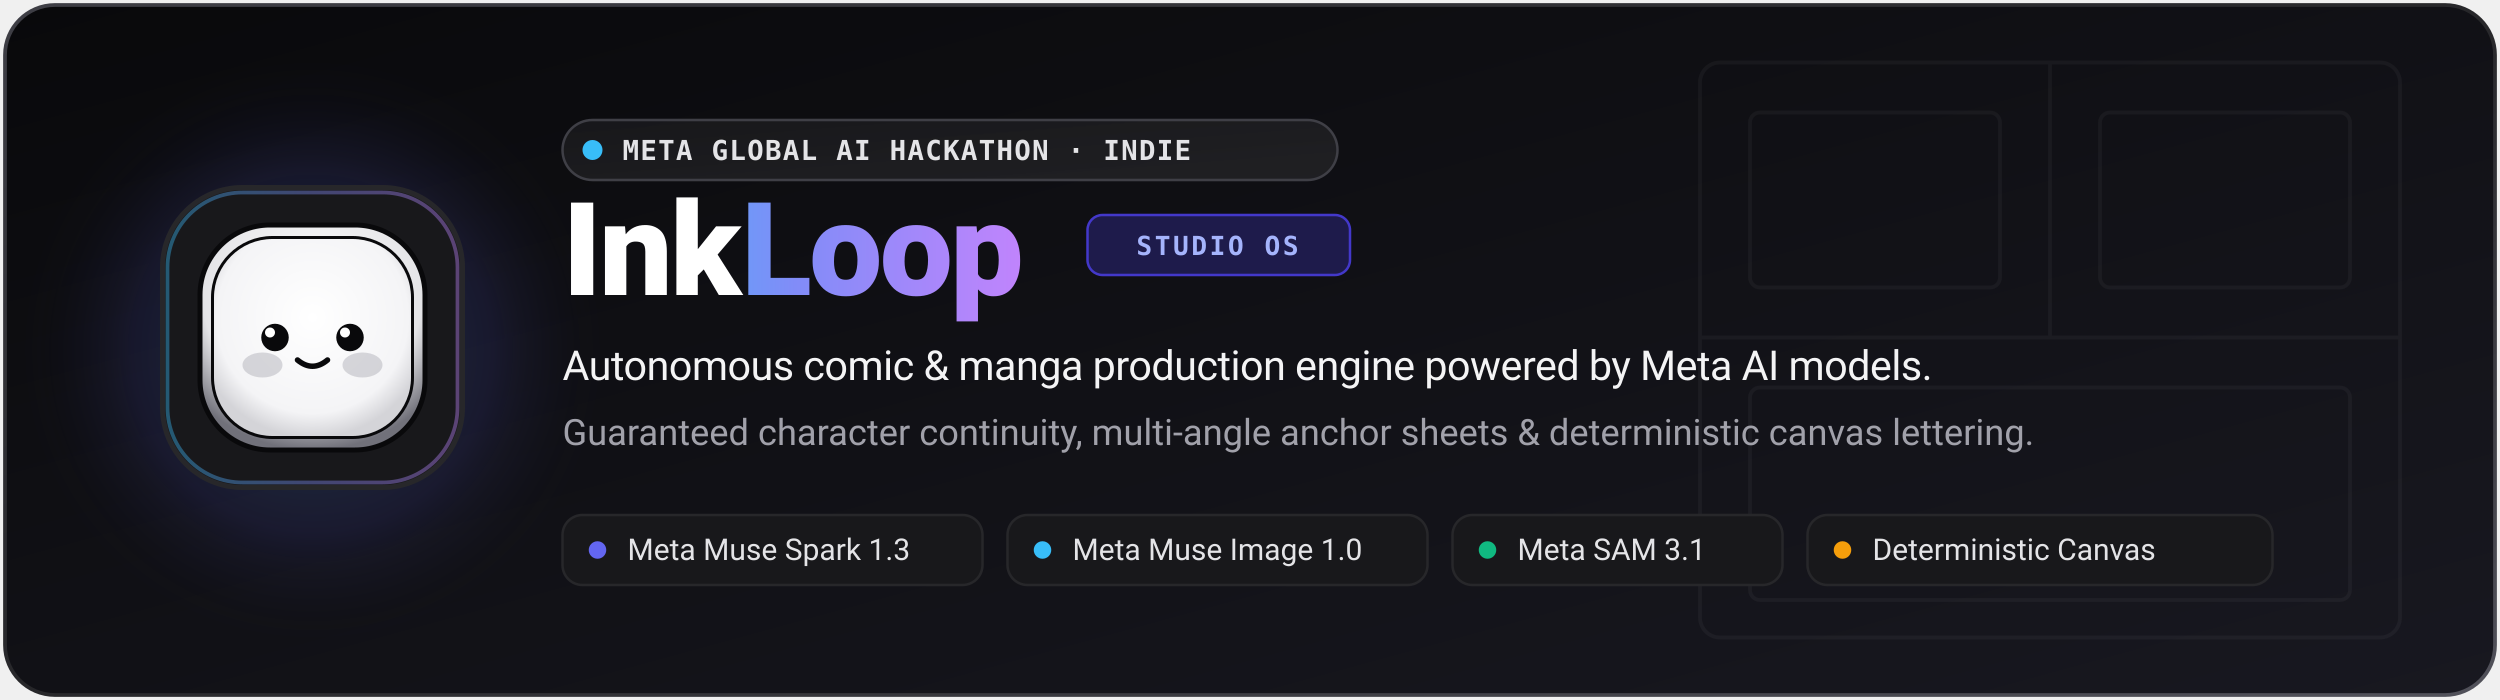
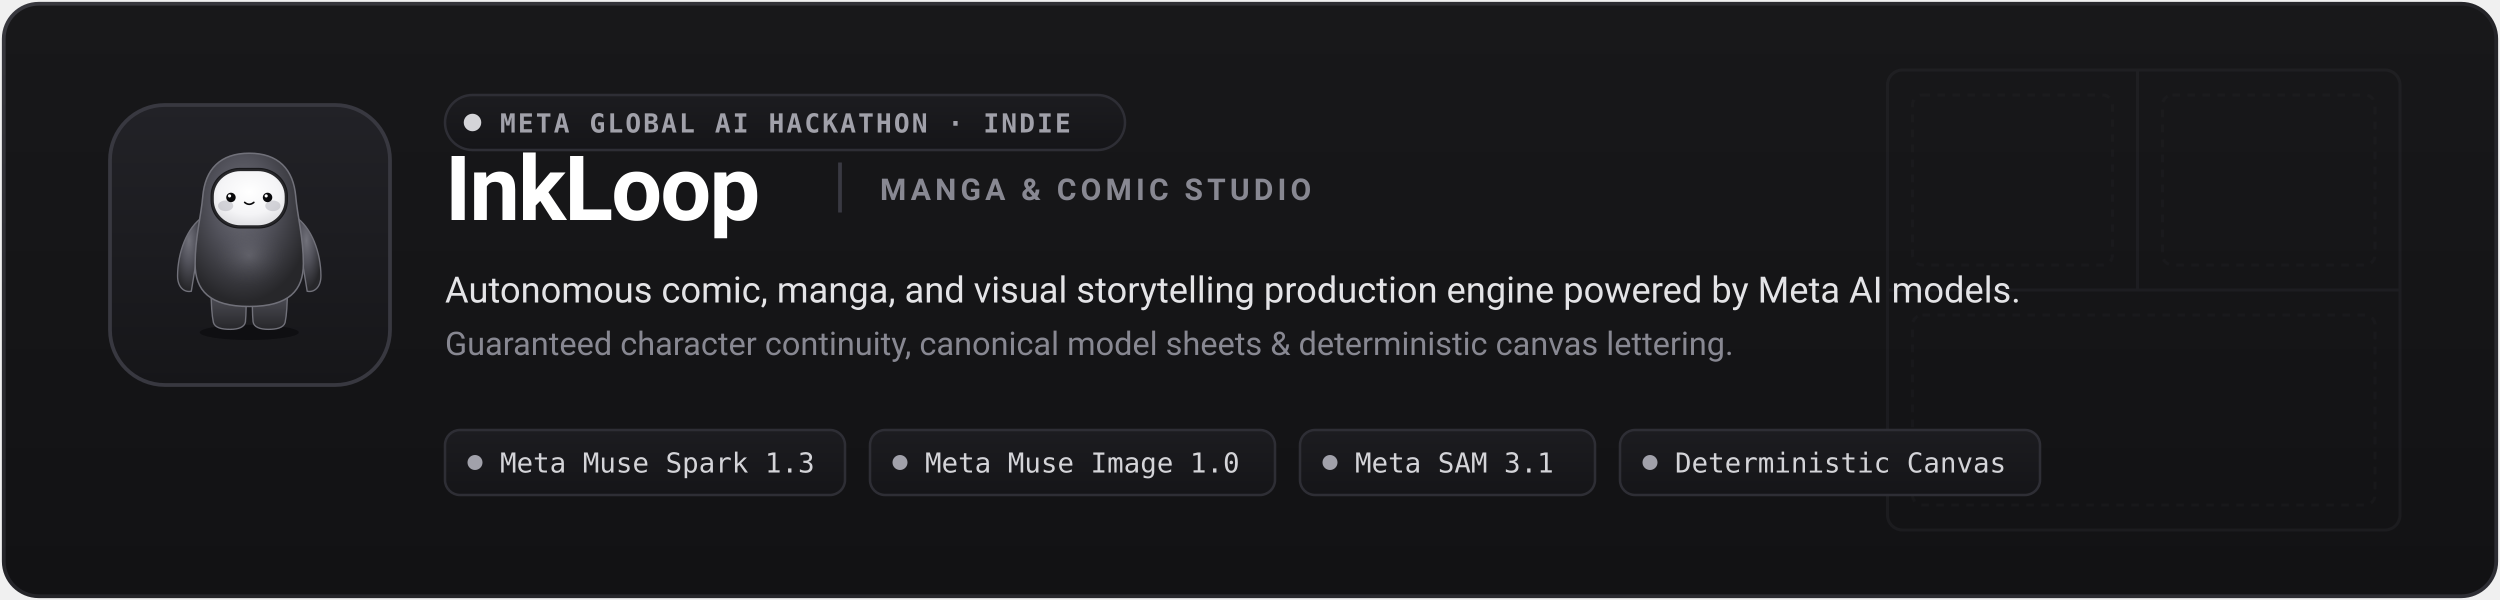
- <svg xmlns="http://www.w3.org/2000/svg" viewBox="0 0 1000 280" width="1000" height="280">
+ <svg xmlns="http://www.w3.org/2000/svg" viewBox="0 0 1000 240" width="1000" height="240">
  <defs>
-     <linearGradient id="bg-grad" x1="0%" y1="0%" x2="100%" y2="100%">
-       <stop offset="0%" stop-color="#09090B" />
-       <stop offset="50%" stop-color="#111116" />
-       <stop offset="100%" stop-color="#181820" />
+     <linearGradient id="studio-bg" x1="0%" y1="0%" x2="0%" y2="100%">
+       <stop offset="0%" stop-color="#18181A" />
+       <stop offset="100%" stop-color="#121214" />
    </linearGradient>
-     <linearGradient id="border-grad" x1="0%" y1="0%" x2="100%" y2="100%">
-       <stop offset="0%" stop-color="#3F3F46" />
-       <stop offset="50%" stop-color="#27272A" />
-       <stop offset="100%" stop-color="#52525B" />
+     <linearGradient id="studio-border" x1="0%" y1="0%" x2="100%" y2="100%">
+       <stop offset="0%" stop-color="#38383E" />
+       <stop offset="50%" stop-color="#242428" />
+       <stop offset="100%" stop-color="#2E2E34" />
    </linearGradient>
-     <radialGradient id="aura-glow" cx="50%" cy="50%" r="50%">
-       <stop offset="0%" stop-color="#38BDF8" stop-opacity="0.25" />
-       <stop offset="60%" stop-color="#6366F1" stop-opacity="0.12" />
-       <stop offset="100%" stop-color="#09090B" stop-opacity="0" />
+     <linearGradient id="logo-box-bg" x1="0%" y1="0%" x2="0%" y2="100%">
+       <stop offset="0%" stop-color="#222227" />
+       <stop offset="100%" stop-color="#161619" />
+     </linearGradient>
+     <radialGradient id="char-hood-grad" cx="44%" cy="32%" r="65%">
+       <stop offset="0%" stop-color="#71717A" />
+       <stop offset="45%" stop-color="#52525B" />
+       <stop offset="100%" stop-color="#27272A" />
    </radialGradient>
-     <linearGradient id="title-grad" x1="0%" y1="0%" x2="100%" y2="0%">
-       <stop offset="0%" stop-color="#38BDF8" />
-       <stop offset="50%" stop-color="#818CF8" />
-       <stop offset="100%" stop-color="#C084FC" />
+     <radialGradient id="char-face-grad" cx="50%" cy="38%" r="60%">
+       <stop offset="0%" stop-color="#FFFFFF" />
+       <stop offset="70%" stop-color="#F4F4F6" />
+       <stop offset="100%" stop-color="#E4E4E7" />
+     </radialGradient>
+     <radialGradient id="char-belly-glow" cx="50%" cy="42%" r="48%">
+       <stop offset="0%" stop-color="#A1A1AA" stop-opacity="0.25" />
+       <stop offset="100%" stop-color="#52525B" stop-opacity="0" />
+     </radialGradient>
+     <linearGradient id="char-leg-grad" x1="50%" y1="0%" x2="50%" y2="100%">
+       <stop offset="0%" stop-color="#52525B" />
+       <stop offset="100%" stop-color="#27272A" />
    </linearGradient>
-     <linearGradient id="badge-bg" x1="0%" y1="0%" x2="100%" y2="100%">
-       <stop offset="0%" stop-color="#18181B" stop-opacity="0.9" />
-       <stop offset="100%" stop-color="#27272A" stop-opacity="0.7" />
+     <linearGradient id="badge-bg" x1="0%" y1="0%" x2="0%" y2="100%">
+       <stop offset="0%" stop-color="#1C1C20" />
+       <stop offset="100%" stop-color="#151518" />
    </linearGradient>
-     <radialGradient id="emblem-rim" cx="50%" cy="30%" r="70%">
-       <stop offset="0%" stop-color="#FFFFFF" />
-       <stop offset="70%" stop-color="#E4E4E7" />
-       <stop offset="100%" stop-color="#71717A" />
-     </radialGradient>
-     <radialGradient id="emblem-face" cx="50%" cy="40%" r="60%">
-       <stop offset="0%" stop-color="#FFFFFF" />
-       <stop offset="80%" stop-color="#F4F4F6" />
-       <stop offset="100%" stop-color="#D4D4D8" />
-     </radialGradient>
  </defs>
-   <style>
-     .title-font { font-family: -apple-system, BlinkMacSystemFont, 'Segoe UI', Roboto, Helvetica, Arial, sans-serif; font-weight: 800; }
-     .body-font { font-family: -apple-system, BlinkMacSystemFont, 'Segoe UI', Roboto, Helvetica, Arial, sans-serif; font-weight: 400; }
-     .mono-font { font-family: ui-monospace, SFMono-Regular, Menlo, Monaco, Consolas, monospace; }
-   </style>
-   <rect x="2" y="2" width="996" height="276" rx="20" fill="url(#bg-grad)" stroke="url(#border-grad)" stroke-width="1.5" />
-   <g opacity="0.04" stroke="#FFFFFF" stroke-width="1.5" fill="none">
-     <rect x="680" y="25" width="280" height="230" rx="8" />
-     <line x1="680" y1="135" x2="960" y2="135" />
-     <line x1="820" y1="25" x2="820" y2="135" />
-     <rect x="700" y="45" width="100" height="70" rx="4" />
-     <rect x="840" y="45" width="100" height="70" rx="4" />
-     <rect x="700" y="155" width="240" height="85" rx="4" />
+   <rect x="1.5" y="1.5" width="997" height="237" rx="14" fill="url(#studio-bg)" stroke="url(#studio-border)" stroke-width="1.5" />
+   <g opacity="0.18" stroke="#44444C" stroke-width="1.2" fill="none">
+     <rect x="755" y="28" width="205" height="184" rx="6" />
+     <line x1="755" y1="116" x2="960" y2="116" />
+     <line x1="855" y1="28" x2="855" y2="116" />
+     <rect x="765" y="38" width="80" height="68" rx="4" stroke="#2B2B32" stroke-dasharray="3 3" />
+     <rect x="865" y="38" width="85" height="68" rx="4" stroke="#2B2B32" stroke-dasharray="3 3" />
+     <rect x="765" y="126" width="185" height="76" rx="4" stroke="#2B2B32" stroke-dasharray="3 3" />
  </g>
-   <circle cx="125" cy="140" r="120" fill="url(#aura-glow)" />
-   <g transform="translate(65, 75)">
-     <rect x="0" y="0" width="120" height="120" rx="32" fill="#18181B" stroke="#27272A" stroke-width="2" />
-     <rect x="2" y="2" width="116" height="116" rx="30" fill="none" stroke="url(#title-grad)" stroke-width="1.5" stroke-opacity="0.4" />
-     <rect x="15" y="15" width="90" height="90" rx="28" fill="url(#emblem-rim)" stroke="#09090B" stroke-width="2" />
-     <rect x="20" y="20" width="80" height="80" rx="24" fill="url(#emblem-face)" stroke="#09090B" stroke-width="1.2" />
-     <ellipse cx="40" cy="71" rx="8" ry="5" fill="#A1A1AA" opacity="0.4" />
-     <ellipse cx="80" cy="71" rx="8" ry="5" fill="#A1A1AA" opacity="0.4" />
-     <circle cx="45" cy="60" r="5.5" fill="#09090B" />
-     <circle cx="43" cy="58" r="2" fill="#FFFFFF" />
-     <circle cx="75" cy="60" r="5.5" fill="#09090B" />
-     <circle cx="73" cy="58" r="2" fill="#FFFFFF" />
-     <path d="M 54 69 Q 60 74 66 69" fill="none" stroke="#09090B" stroke-width="2.2" stroke-linecap="round" />
+   <g transform="translate(44, 42)">
+     <rect x="0" y="0" width="112" height="112" rx="22" fill="url(#logo-box-bg)" stroke="#383840" stroke-width="1.5" />
+     <g transform="translate(13, 8) scale(0.305)">
+       <ellipse cx="140" cy="272" rx="65" ry="10" fill="#09090B" opacity="0.6" />
+       <path d="M 90 218 C 90 234, 91 250, 93 259 C 95 266, 104 268, 115 268 C 126 268, 134 265, 135 258 C 136 248, 136 232, 136 224 Z" fill="url(#char-leg-grad)" stroke="#71717A" stroke-width="1.8" stroke-linejoin="round" />
+       <path d="M 144 224 C 144 232, 144 248, 145 258 C 146 265, 154 268, 165 268 C 176 268, 185 266, 187 259 C 189 250, 190 234, 190 218 Z" fill="url(#char-leg-grad)" stroke="#71717A" stroke-width="1.8" stroke-linejoin="round" />
+       <path d="M 80 120 C 58 134, 46 168, 46 198 C 46 213, 55 220, 64 218 Z" fill="url(#char-hood-grad)" stroke="#71717A" stroke-width="1.8" />
+       <path d="M 200 120 C 222 134, 234 168, 234 198 C 234 213, 225 220, 216 218 Z" fill="url(#char-hood-grad)" stroke="#71717A" stroke-width="1.8" />
+       <path d="M 140 37 C 178 37, 198 58, 201 94 C 203 118, 211 148, 211 182 C 211 217, 192 238, 140 238 C 88 238, 69 217, 69 182 C 69 148, 77 118, 79 94 C 82 58, 102 37, 140 37 Z" fill="url(#char-hood-grad)" stroke="#71717A" stroke-width="2" stroke-linejoin="round" />
+       <ellipse cx="140" cy="178" rx="48" ry="42" fill="url(#char-belly-glow)" />
+       <rect x="90" y="57" width="100" height="78" rx="38" ry="36" fill="#27272A" stroke="#18181B" stroke-width="1.6" />
+       <rect x="93.5" y="60.5" width="93" height="71" rx="35" ry="33" fill="url(#char-face-grad)" />
+       <ellipse cx="109" cy="106" rx="10" ry="7" fill="#A1A1AA" opacity="0.4" />
+       <ellipse cx="171" cy="106" rx="10" ry="7" fill="#A1A1AA" opacity="0.4" />
+       <circle cx="116" cy="95" r="6.2" fill="#09090B" />
+       <circle cx="114.2" cy="93" r="2.1" fill="#FFFFFF" />
+       <circle cx="164" cy="95" r="6.2" fill="#09090B" />
+       <circle cx="162.2" cy="93" r="2.1" fill="#FFFFFF" />
+       <path d="M 134 101.5 Q 140 106.5 146 101.5" fill="none" stroke="#09090B" stroke-width="2.2" stroke-linecap="round" />
+     </g>
  </g>
-   <g transform="translate(225, 0)">
-     <g transform="translate(0, 48)">
-       <rect x="0" y="0" width="310" height="24" rx="12" fill="url(#badge-bg)" stroke="#3F3F46" stroke-width="1" />
-       <circle cx="12" cy="12" r="4" fill="#38BDF8" />
-       <text x="24" y="16" class="mono-font" font-size="11" font-weight="600" fill="#E4E4E7" letter-spacing="0.5">META GLOBAL AI HACKATHON · INDIE</text>
+   <g transform="translate(178, 38)">
+     <g transform="translate(0, 0)">
+       <rect x="0" y="0" width="272" height="22" rx="11" fill="url(#badge-bg)" stroke="#2E2E35" stroke-width="1" />
+       <circle cx="11" cy="11" r="3.5" fill="#D4D4D8" />
+       <text x="22" y="15" font-family="ui-monospace, SFMono-Regular, Menlo, Monaco, Consolas, monospace" font-size="10.5" font-weight="600" fill="#A1A1AA" letter-spacing="0.08em">META GLOBAL AI HACKATHON · INDIE</text>
    </g>
-     <text x="0" y="118" class="title-font" font-size="52" fill="#FFFFFF" letter-spacing="-1">
-       Ink<tspan fill="url(#title-grad)">Loop</tspan>
-     </text>
-     <g transform="translate(210, 86)">
-       <rect x="0" y="0" width="105" height="24" rx="6" fill="#1E1B4B" stroke="#4338CA" stroke-width="1" />
-       <text x="52" y="16" class="mono-font" font-size="10.5" font-weight="700" fill="#A5B4FC" text-anchor="middle" letter-spacing="1">STUDIO OS</text>
+     <g transform="translate(0, 50)">
+       <text x="0" y="0" font-family="'Segoe UI', -apple-system, BlinkMacSystemFont, Roboto, sans-serif" font-size="36" font-weight="700" fill="#FFFFFF" letter-spacing="-0.02em">InkLoop</text>
+       <line x1="158" y1="-23" x2="158" y2="-3" stroke="#393942" stroke-width="1.5" />
+       <text x="174" y="-8" font-family="'Segoe UI', -apple-system, BlinkMacSystemFont, Roboto, sans-serif" font-size="12" font-weight="600" fill="#888892" letter-spacing="0.14em">MANGA &amp; COMIC STUDIO</text>
    </g>
-     <text x="0" y="152" class="body-font" font-size="16.5" font-weight="500" fill="#F4F4F5" letter-spacing="-0.2">
-       Autonomous comic &amp; manga production engine powered by Meta AI models.
-     </text>
-     <text x="0" y="178" class="body-font" font-size="14.5" fill="#A1A1AA">
-       Guaranteed character continuity, multi-angle anchor sheets &amp; deterministic canvas lettering.
-     </text>
-     <g transform="translate(0, 206)">
+     <g transform="translate(0, 83)">
+       <text x="0" y="0" font-family="'Segoe UI', -apple-system, BlinkMacSystemFont, Roboto, sans-serif" font-size="14.5" font-weight="400" fill="#E4E4E7">Autonomous comic, manga, and visual storytelling production engine powered by Meta AI models.</text>
+       <text x="0" y="21" font-family="'Segoe UI', -apple-system, BlinkMacSystemFont, Roboto, sans-serif" font-size="13" font-weight="400" fill="#888892">Guaranteed character continuity, canonical model sheets &amp; deterministic canvas lettering.</text>
+     </g>
+     <g transform="translate(0, 134)">
      <g transform="translate(0, 0)">
-         <rect x="0" y="0" width="168" height="28" rx="8" fill="#18181B" stroke="#27272A" stroke-width="1" />
-         <circle cx="14" cy="14" r="3.5" fill="#6366F1" />
-         <text x="26" y="18" class="body-font" font-size="12" font-weight="600" fill="#E4E4E7">Meta Muse Spark 1.3</text>
+         <rect x="0" y="0" width="160" height="26" rx="6" fill="url(#badge-bg)" stroke="#2E2E35" stroke-width="1" />
+         <circle cx="12" cy="13" r="3" fill="#A1A1AA" />
+         <text x="22" y="17" font-family="ui-monospace, SFMono-Regular, Menlo, Monaco, Consolas, monospace" font-size="11" font-weight="500" fill="#D4D4D8">Meta Muse Spark 1.3</text>
      </g>
-       <g transform="translate(178, 0)">
-         <rect x="0" y="0" width="168" height="28" rx="8" fill="#18181B" stroke="#27272A" stroke-width="1" />
-         <circle cx="14" cy="14" r="3.5" fill="#38BDF8" />
-         <text x="26" y="18" class="body-font" font-size="12" font-weight="600" fill="#E4E4E7">Meta Muse Image 1.0</text>
+       <g transform="translate(170, 0)">
+         <rect x="0" y="0" width="162" height="26" rx="6" fill="url(#badge-bg)" stroke="#2E2E35" stroke-width="1" />
+         <circle cx="12" cy="13" r="3" fill="#A1A1AA" />
+         <text x="22" y="17" font-family="ui-monospace, SFMono-Regular, Menlo, Monaco, Consolas, monospace" font-size="11" font-weight="500" fill="#D4D4D8">Meta Muse Image 1.0</text>
      </g>
-       <g transform="translate(356, 0)">
-         <rect x="0" y="0" width="132" height="28" rx="8" fill="#18181B" stroke="#27272A" stroke-width="1" />
-         <circle cx="14" cy="14" r="3.5" fill="#10B981" />
-         <text x="26" y="18" class="body-font" font-size="12" font-weight="600" fill="#E4E4E7">Meta SAM 3.1</text>
+       <g transform="translate(342, 0)">
+         <rect x="0" y="0" width="118" height="26" rx="6" fill="url(#badge-bg)" stroke="#2E2E35" stroke-width="1" />
+         <circle cx="12" cy="13" r="3" fill="#A1A1AA" />
+         <text x="22" y="17" font-family="ui-monospace, SFMono-Regular, Menlo, Monaco, Consolas, monospace" font-size="11" font-weight="500" fill="#D4D4D8">Meta SAM 3.1</text>
      </g>
-       <g transform="translate(498, 0)">
-         <rect x="0" y="0" width="186" height="28" rx="8" fill="#18181B" stroke="#27272A" stroke-width="1" />
-         <circle cx="14" cy="14" r="3.5" fill="#F59E0B" />
-         <text x="26" y="18" class="body-font" font-size="12" font-weight="600" fill="#E4E4E7">Deterministic Canvas</text>
+       <g transform="translate(470, 0)">
+         <rect x="0" y="0" width="168" height="26" rx="6" fill="url(#badge-bg)" stroke="#2E2E35" stroke-width="1" />
+         <circle cx="12" cy="13" r="3" fill="#A1A1AA" />
+         <text x="22" y="17" font-family="ui-monospace, SFMono-Regular, Menlo, Monaco, Consolas, monospace" font-size="11" font-weight="500" fill="#D4D4D8">Deterministic Canvas</text>
      </g>
    </g>
  </g>
</svg>
